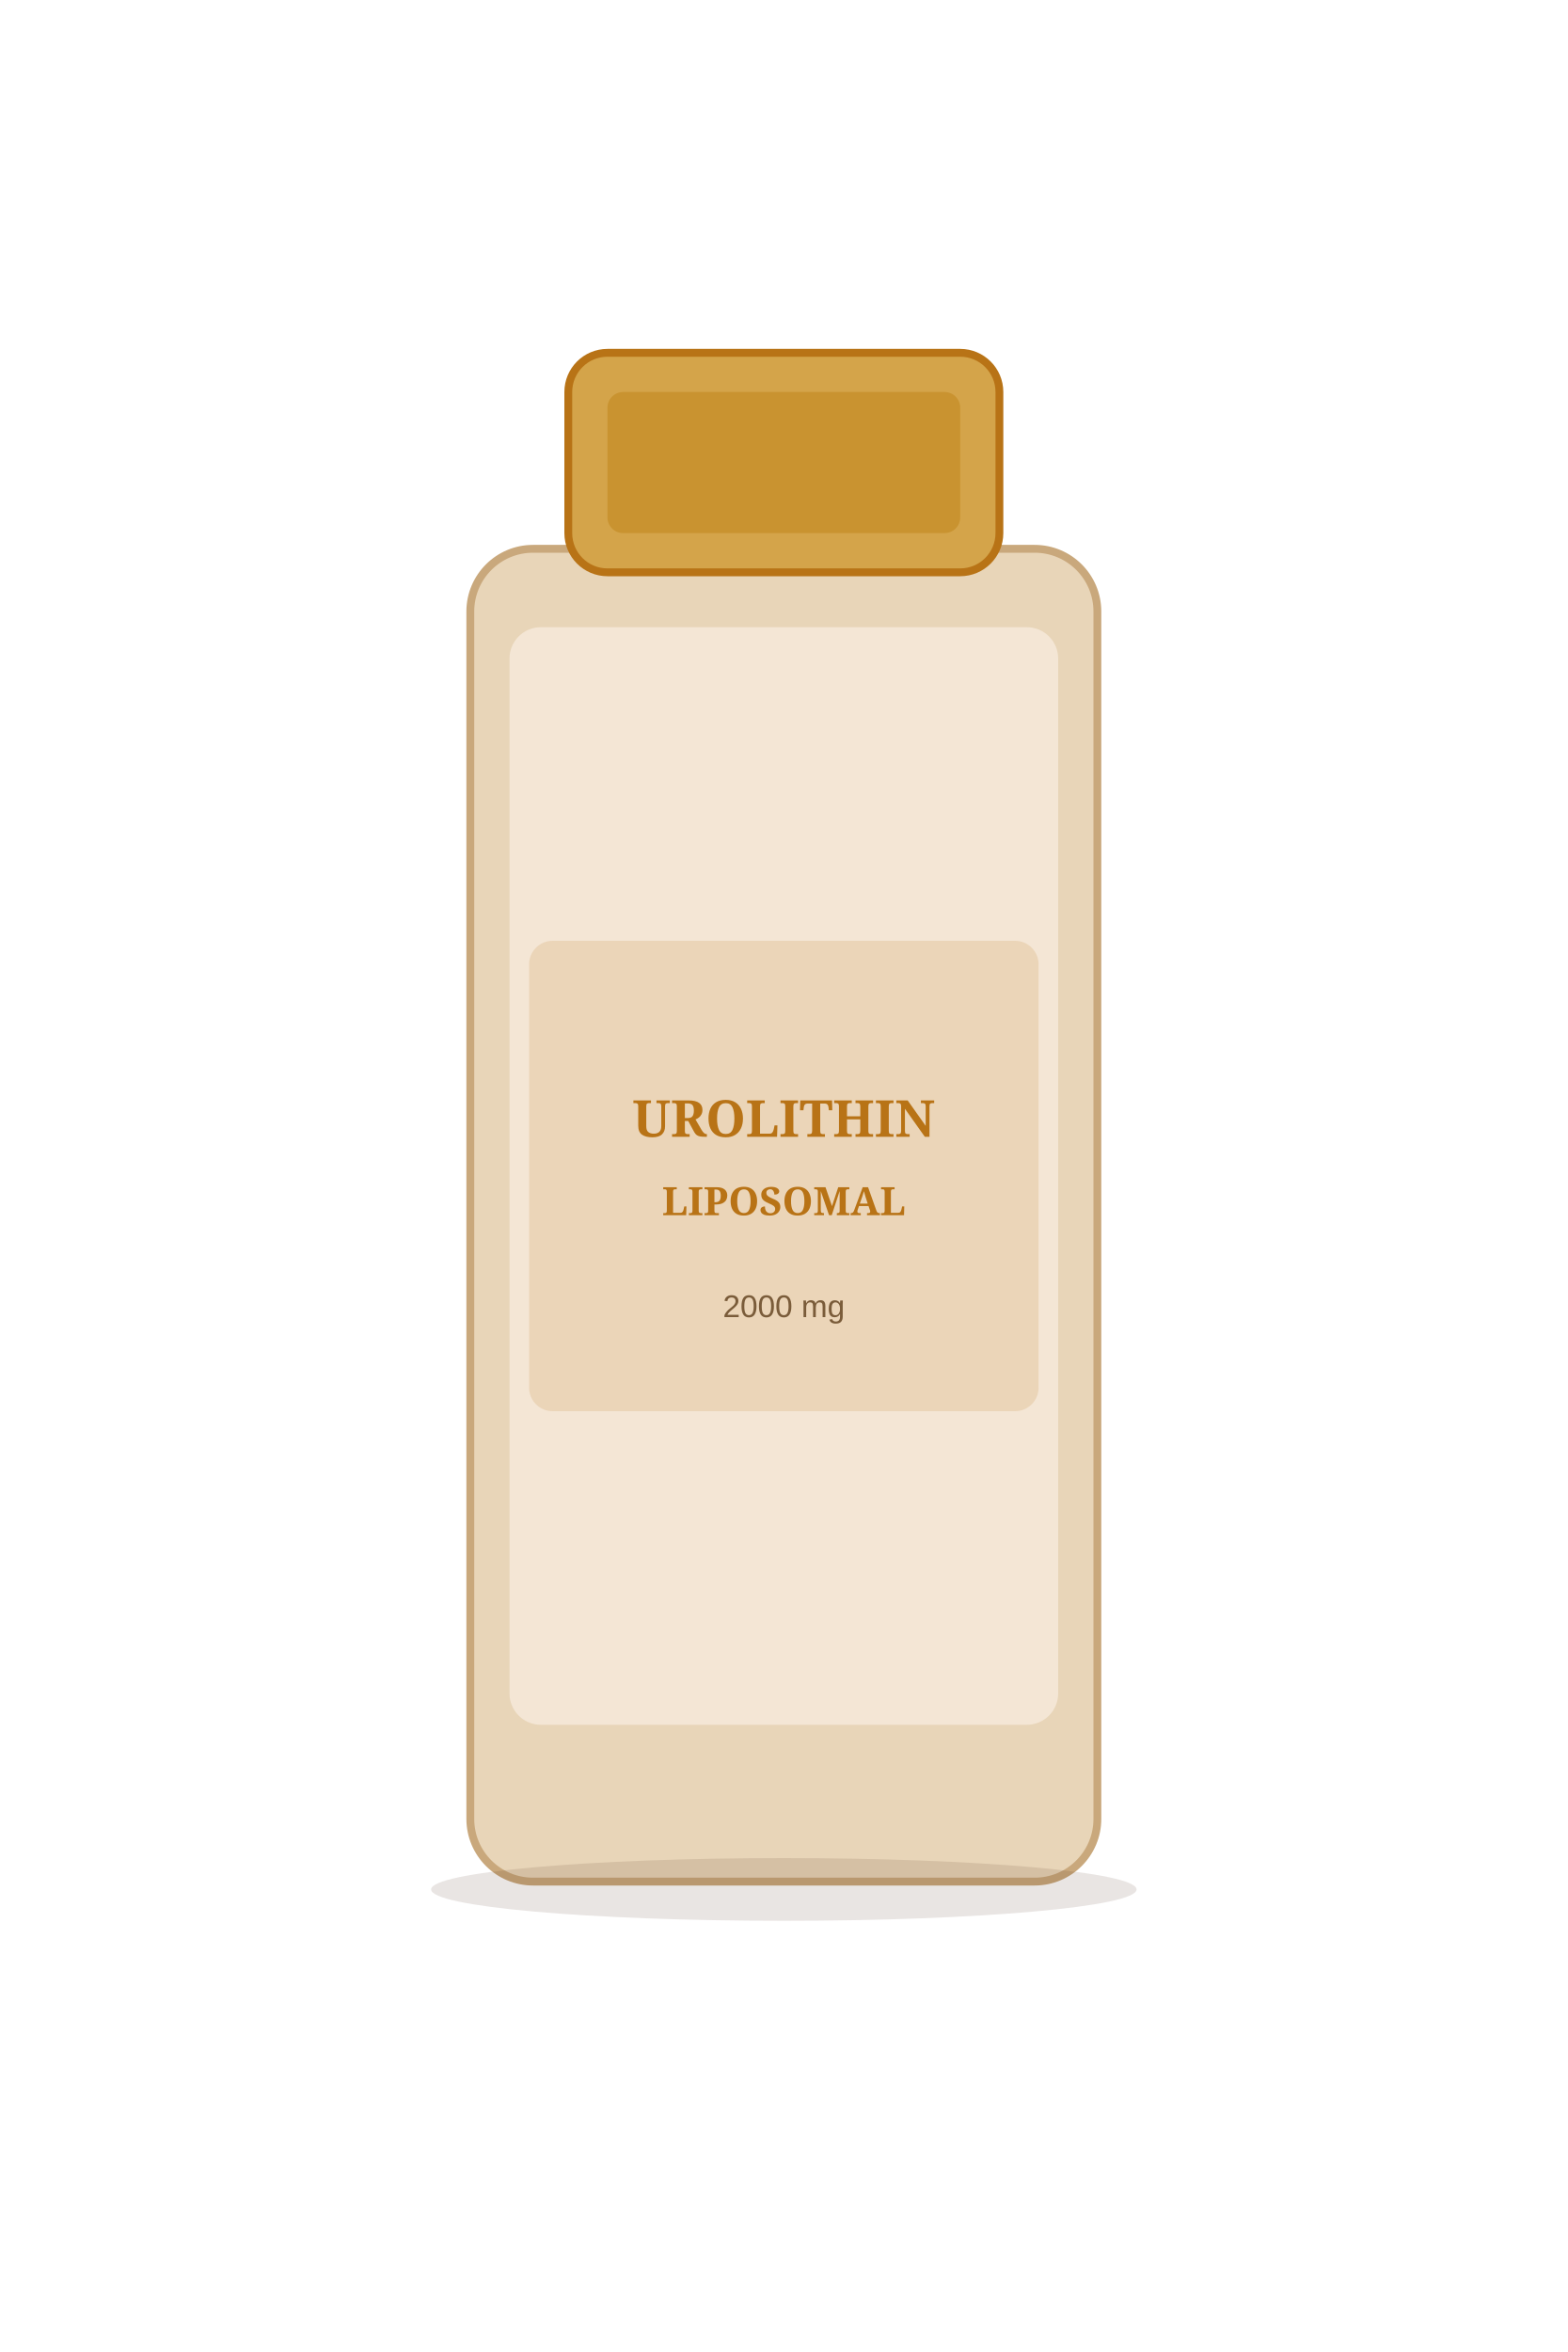
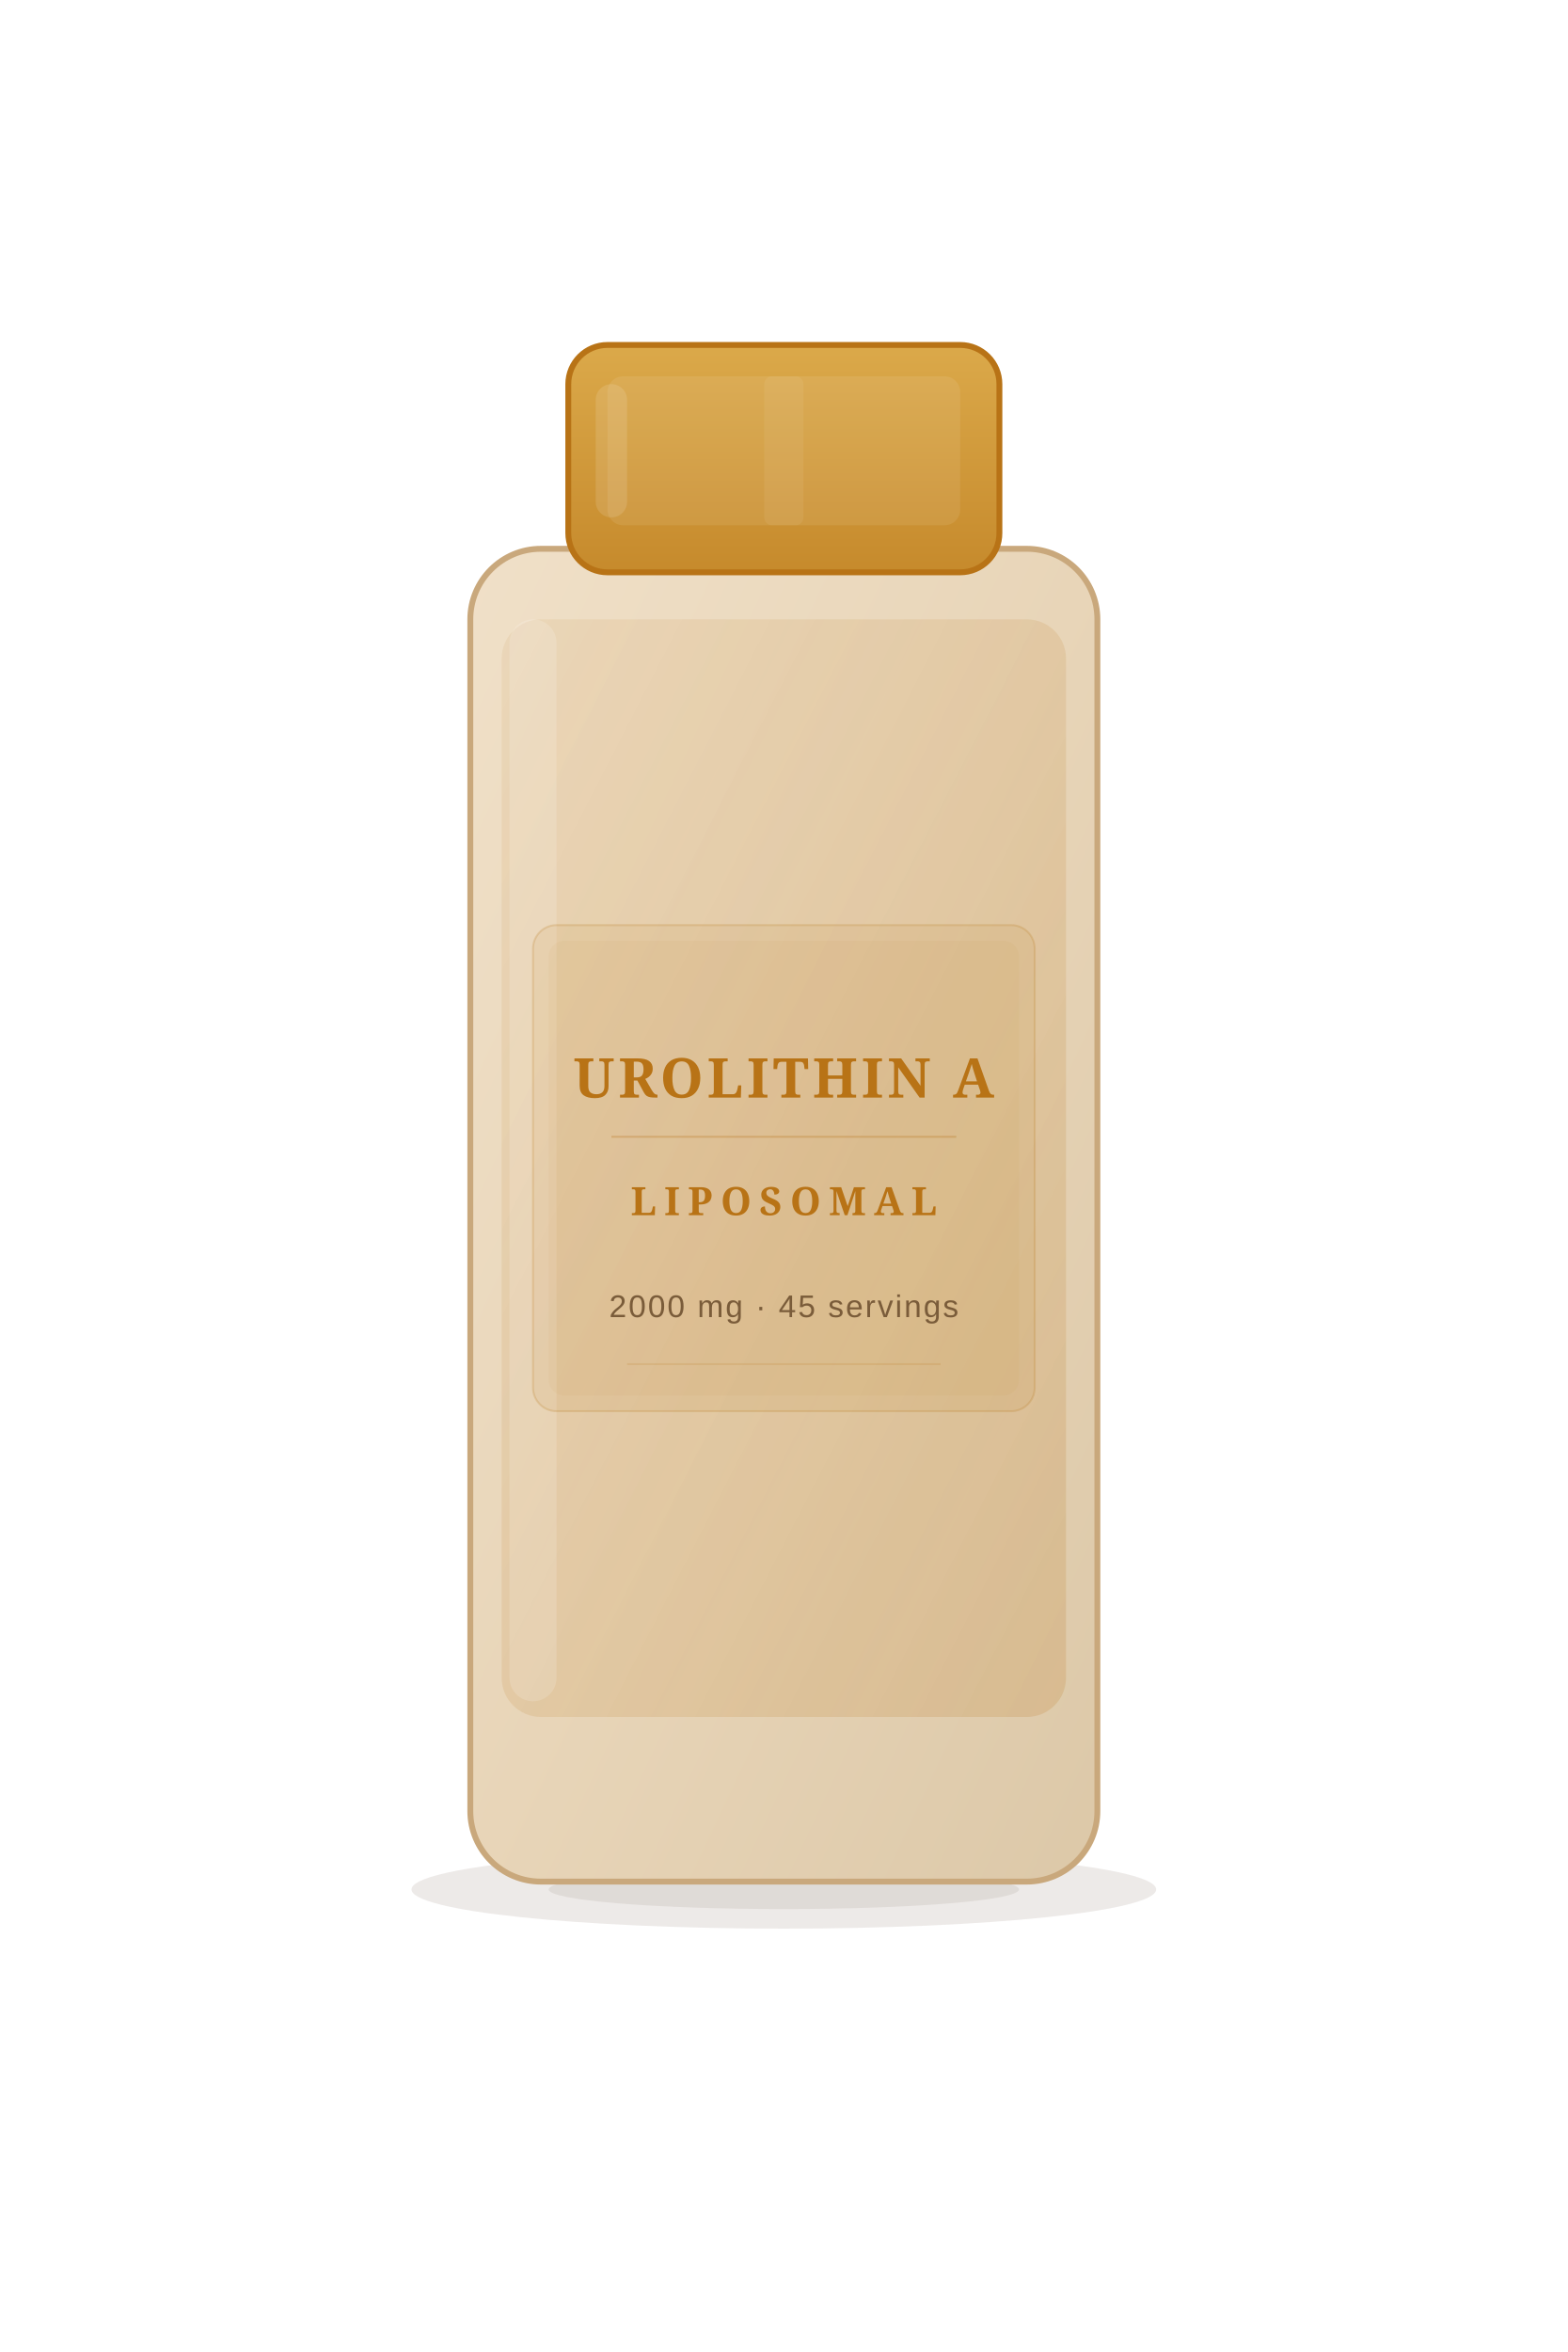
<svg xmlns="http://www.w3.org/2000/svg" viewBox="0 0 400 600" fill="none">
-   <rect x="120" y="140" width="160" height="340" rx="16" fill="#e8d5b8" stroke="#c9a87c" stroke-width="2" />
-   <rect x="130" y="160" width="140" height="280" rx="8" fill="rgba(255,249,242,0.5)" />
-   <rect x="135" y="240" width="130" height="120" rx="6" fill="#b87316" opacity="0.15" />
-   <text x="200" y="290" text-anchor="middle" fill="#b87316" font-family="Georgia,serif" font-size="13" font-weight="700">UROLITHIN</text>
-   <text x="200" y="310" text-anchor="middle" fill="#b87316" font-family="Georgia,serif" font-size="10" font-weight="600">LIPOSOMAL</text>
-   <text x="200" y="336" text-anchor="middle" fill="#7a5c3a" font-family="Arial,sans-serif" font-size="8">2000 mg</text>
-   <rect x="145" y="90" width="110" height="56" rx="10" fill="#d4a44a" stroke="#b87316" stroke-width="2" />
-   <rect x="155" y="100" width="90" height="36" rx="4" fill="#c99330" />
-   <ellipse cx="200" cy="482" rx="90" ry="8" fill="rgba(70,40,20,0.12)" />
+   <defs>
+     <linearGradient id="bottleBody" x1="0" y1="0" x2="1" y2="1">
+       <stop offset="0%" stop-color="#f0e0c8" />
+       <stop offset="50%" stop-color="#e8d5b8" />
+       <stop offset="100%" stop-color="#dcc8a8" />
+     </linearGradient>
+     <linearGradient id="capGrad" x1="0" y1="0" x2="0" y2="1">
+       <stop offset="0%" stop-color="#dba94a" />
+       <stop offset="100%" stop-color="#c68a2c" />
+     </linearGradient>
+     <linearGradient id="labelGlow" x1="0" y1="0" x2="1" y2="1">
+       <stop offset="0%" stop-color="rgba(184,115,22,0.08)" />
+       <stop offset="100%" stop-color="rgba(184,115,22,0.18)" />
+     </linearGradient>
+   </defs>
+   <ellipse cx="200" cy="482" rx="95" ry="10" fill="rgba(70,40,20,0.1)" />
+   <ellipse cx="200" cy="482" rx="60" ry="5" fill="rgba(70,40,20,0.08)" />
+   <rect x="120" y="140" width="160" height="340" rx="18" fill="url(#bottleBody)" stroke="#c9a87c" stroke-width="1.5" />
+   <rect x="128" y="158" width="144" height="280" rx="10" fill="url(#labelGlow)" />
+   <rect x="130" y="158" width="12" height="276" rx="6" fill="rgba(255,255,255,0.15)" />
+   <rect x="136" y="236" width="128" height="124" rx="6" fill="rgba(184,115,22,0.08)" stroke="rgba(184,115,22,0.2)" stroke-width="0.5" />
+   <rect x="140" y="240" width="120" height="116" rx="4" fill="rgba(184,115,22,0.04)" />
+   <text x="200" y="280" text-anchor="middle" fill="#b87316" font-family="Georgia,serif" font-size="14" font-weight="700" letter-spacing="1">UROLITHIN A</text>
+   <line x1="156" y1="290" x2="244" y2="290" stroke="#b87316" stroke-width="0.5" opacity="0.3" />
+   <text x="200" y="310" text-anchor="middle" fill="#b87316" font-family="Georgia,serif" font-size="10" font-weight="600" letter-spacing="2">LIPOSOMAL</text>
+   <text x="200" y="336" text-anchor="middle" fill="#7a5c3a" font-family="Arial,sans-serif" font-size="8" letter-spacing="0.5">2000 mg · 45 servings</text>
+   <line x1="160" y1="348" x2="240" y2="348" stroke="rgba(184,115,22,0.15)" stroke-width="0.5" />
+   <rect x="145" y="88" width="110" height="58" rx="10" fill="url(#capGrad)" stroke="#b87316" stroke-width="1.5" />
+   <rect x="155" y="96" width="90" height="38" rx="4" fill="rgba(255,255,255,0.08)" />
+   <rect x="195" y="96" width="10" height="38" rx="2" fill="rgba(255,255,255,0.06)" />
+   <rect x="152" y="98" width="8" height="34" rx="4" fill="rgba(255,255,255,0.12)" />
</svg>
